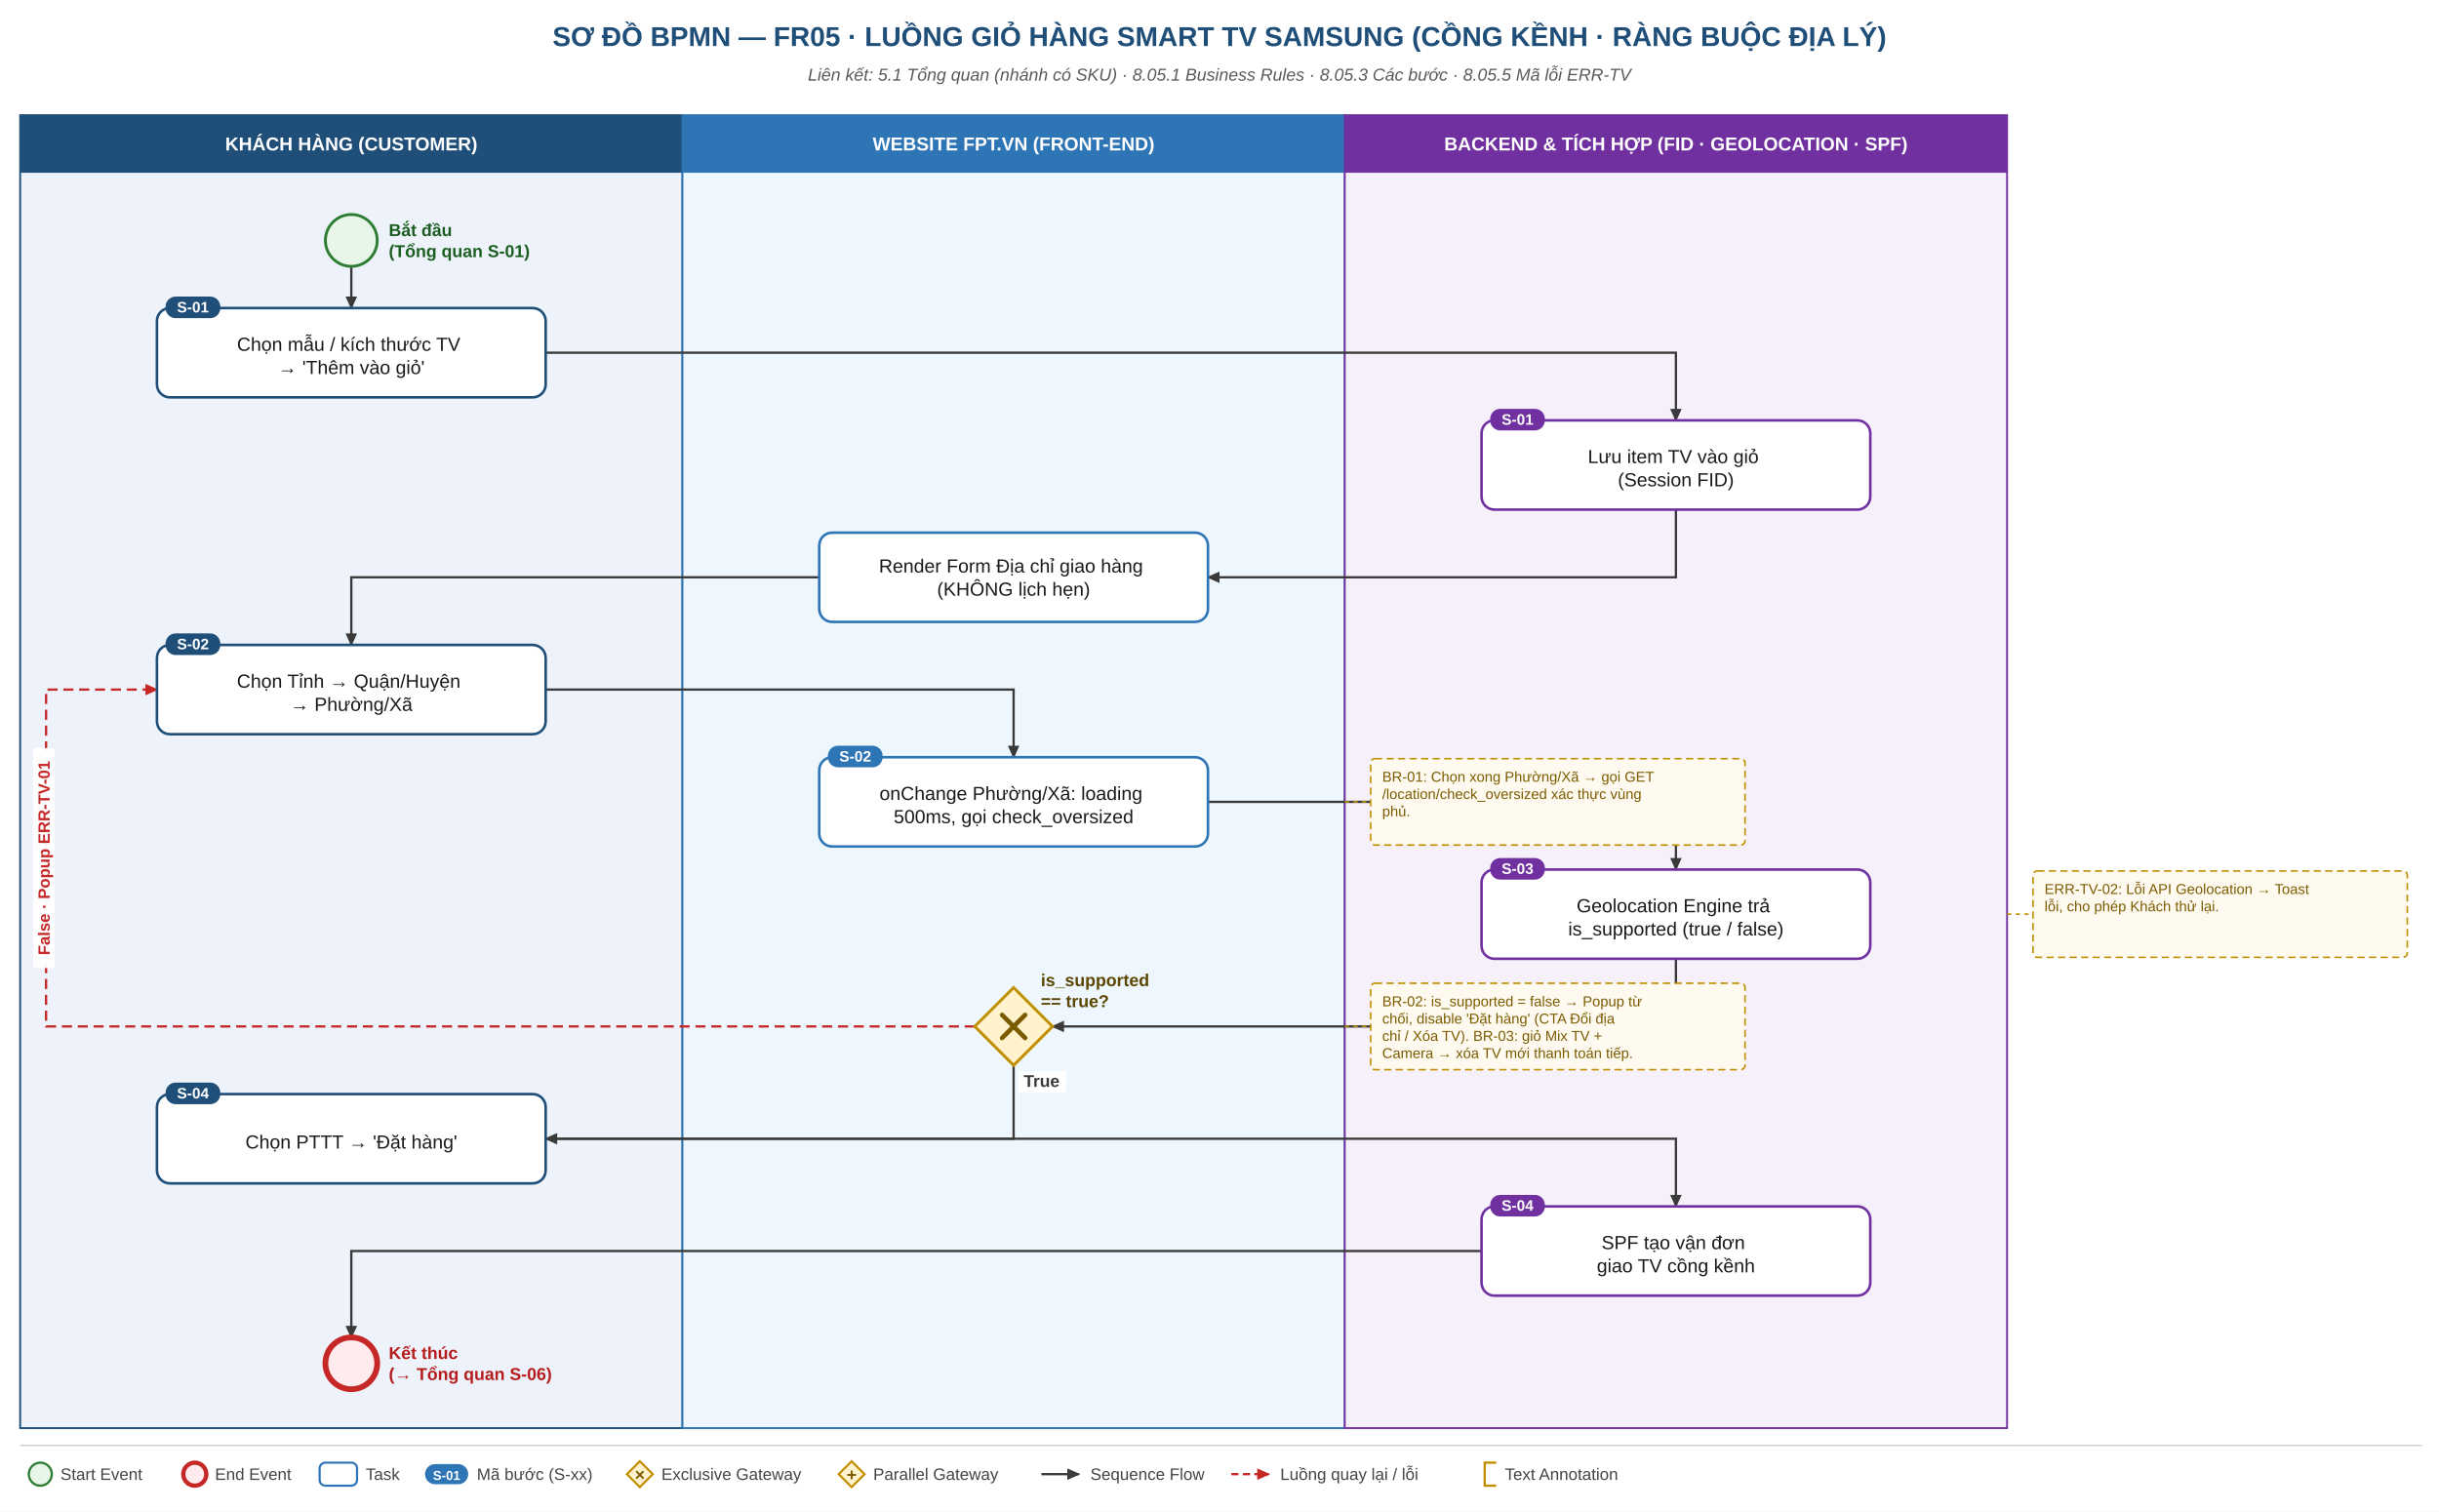
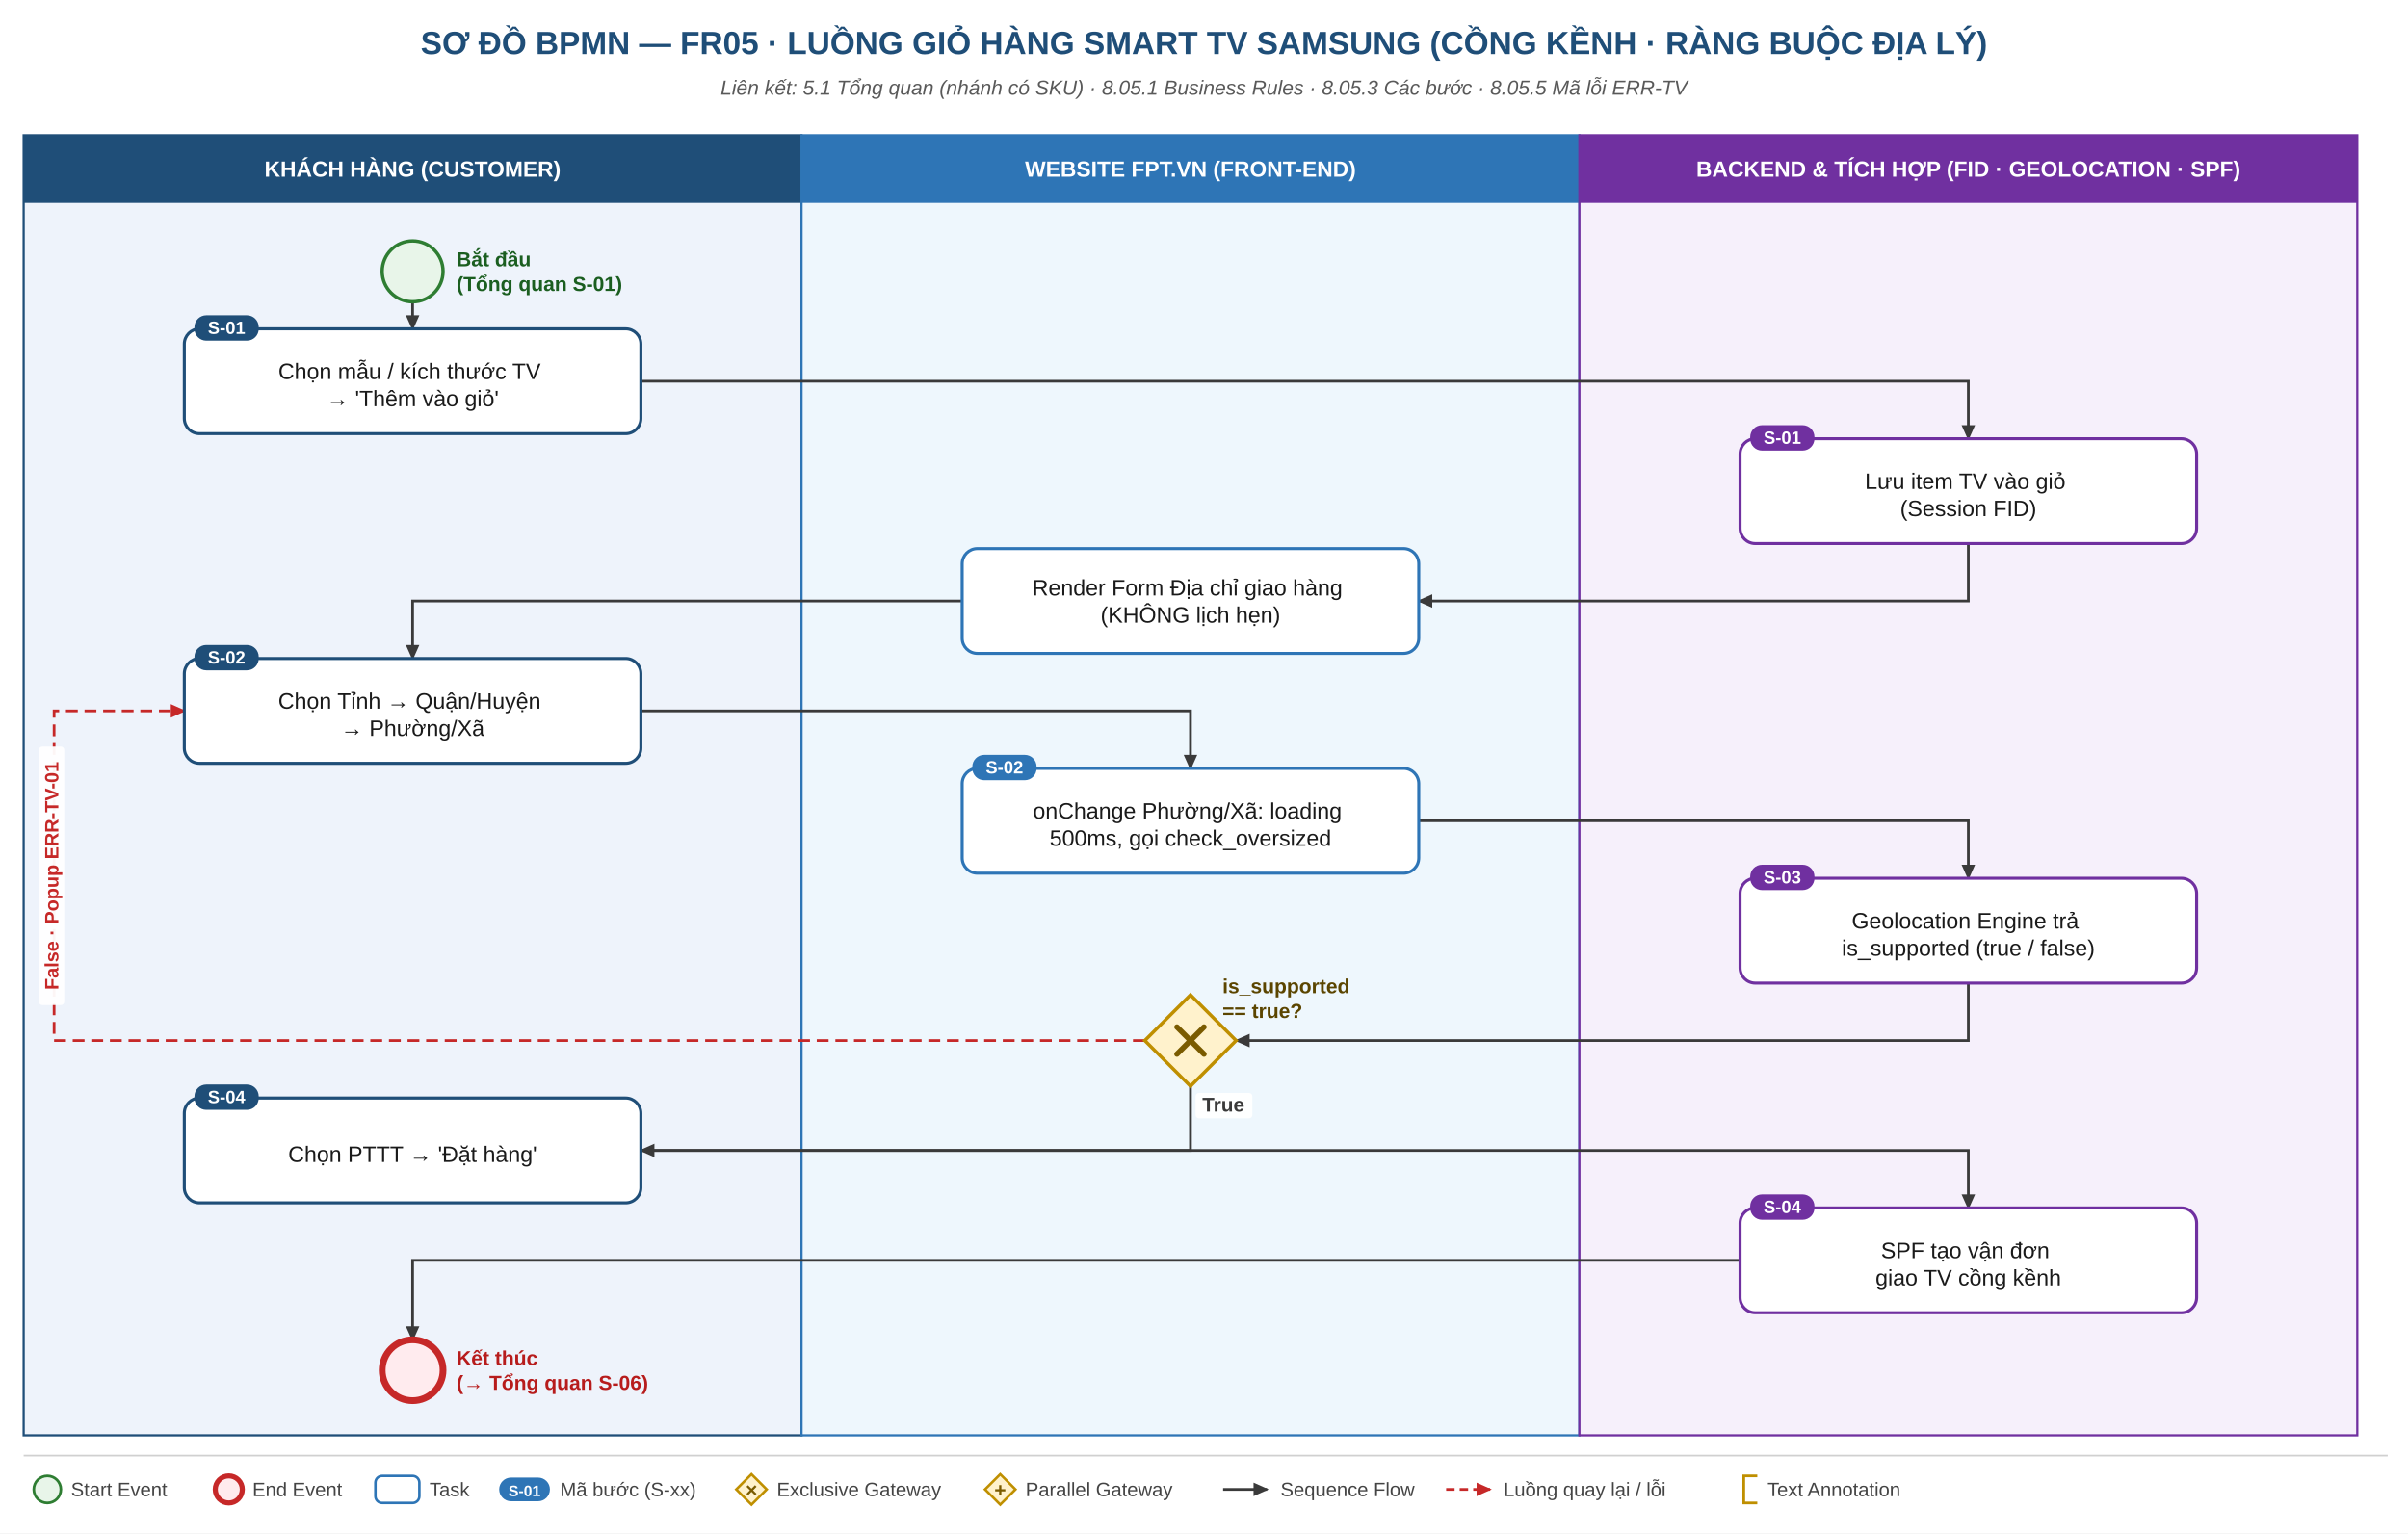
- <svg xmlns="http://www.w3.org/2000/svg" width="1694" height="1050" viewBox="0 0 1694 1050" font-family="Arial, Helvetica, sans-serif">
-   <rect width="1694" height="1050" fill="#ffffff" />
+ <svg xmlns="http://www.w3.org/2000/svg" width="1424" height="907" viewBox="0 0 1424 907" font-family="Arial, Helvetica, sans-serif">
+   <rect width="1424" height="907" fill="#ffffff" />
  <defs>
    <marker id="a" markerWidth="10" markerHeight="10" refX="8" refY="4" orient="auto" markerUnits="userSpaceOnUse">
      <path d="M0,0 L9,4 L0,8 Z" fill="#3a3a3a" />
    </marker>
    <marker id="ar" markerWidth="10" markerHeight="10" refX="8" refY="4" orient="auto" markerUnits="userSpaceOnUse">
      <path d="M0,0 L9,4 L0,8 Z" fill="#c62828" />
    </marker>
  </defs>
-   <text x="847.0" y="32" font-size="19" font-weight="bold" fill="#1f4e78" text-anchor="middle">SƠ ĐỒ BPMN — FR05 · LUỒNG GIỎ HÀNG SMART TV SAMSUNG (CỒNG KỀNH · RÀNG BUỘC ĐỊA LÝ)</text>
-   <text x="847.0" y="56" font-size="12" fill="#595959" font-style="italic" text-anchor="middle">Liên kết: 5.1 Tổng quan (nhánh có SKU) · 8.05.1 Business Rules · 8.05.3 Các bước · 8.05.5 Mã lỗi ERR-TV</text>
-   <rect x="14" y="80" width="460" height="912" fill="#eef3fb" stroke="#1f4e78" stroke-width="1.3" />
+   <text x="712.0" y="32" font-size="19" font-weight="bold" fill="#1f4e78" text-anchor="middle">SƠ ĐỒ BPMN — FR05 · LUỒNG GIỎ HÀNG SMART TV SAMSUNG (CỒNG KỀNH · RÀNG BUỘC ĐỊA LÝ)</text>
+   <text x="712.0" y="56" font-size="12" fill="#595959" font-style="italic" text-anchor="middle">Liên kết: 5.1 Tổng quan (nhánh có SKU) · 8.05.1 Business Rules · 8.05.3 Các bước · 8.05.5 Mã lỗi ERR-TV</text>
+   <rect x="14" y="80" width="460" height="769" fill="#eef3fb" stroke="#1f4e78" stroke-width="1.3" />
  <rect x="14" y="80" width="460" height="40" fill="#1f4e78" />
  <text x="244.0" y="104.5" font-size="13" font-weight="bold" fill="#fff" text-anchor="middle">KHÁCH HÀNG (CUSTOMER)</text>
-   <rect x="474" y="80" width="460" height="912" fill="#eef7fd" stroke="#2e75b6" stroke-width="1.3" />
+   <rect x="474" y="80" width="460" height="769" fill="#eef7fd" stroke="#2e75b6" stroke-width="1.3" />
  <rect x="474" y="80" width="460" height="40" fill="#2e75b6" />
  <text x="704.0" y="104.5" font-size="13" font-weight="bold" fill="#fff" text-anchor="middle">WEBSITE FPT.VN (FRONT-END)</text>
-   <rect x="934" y="80" width="460" height="912" fill="#f6f0fb" stroke="#7030a0" stroke-width="1.3" />
+   <rect x="934" y="80" width="460" height="769" fill="#f6f0fb" stroke="#7030a0" stroke-width="1.3" />
  <rect x="934" y="80" width="460" height="40" fill="#7030a0" />
  <text x="1164.0" y="104.5" font-size="13" font-weight="bold" fill="#fff" text-anchor="middle">BACKEND &amp; TÍCH HỢP (FID · GEOLOCATION · SPF)</text>
-   <path d="M244.0,185.0 L244.0,214.0" fill="none" stroke="#3a3a3a" stroke-width="1.6" marker-end="url(#a)" />
-   <path d="M379.0,245.0 L1164.0,245.0 L1164.0,292.0" fill="none" stroke="#3a3a3a" stroke-width="1.6" marker-end="url(#a)" />
-   <path d="M1164.0,354.0 L1164.0,401.0 L839.0,401.0" fill="none" stroke="#3a3a3a" stroke-width="1.6" marker-end="url(#a)" />
-   <path d="M569.0,401.0 L244.0,401.0 L244.0,448.0" fill="none" stroke="#3a3a3a" stroke-width="1.6" marker-end="url(#a)" />
-   <path d="M379.0,479.0 L704.0,479.0 L704.0,526.0" fill="none" stroke="#3a3a3a" stroke-width="1.6" marker-end="url(#a)" />
-   <path d="M839.0,557.0 L1164.0,557.0 L1164.0,604.0" fill="none" stroke="#3a3a3a" stroke-width="1.6" marker-end="url(#a)" />
-   <path d="M1164.0,666.0 L1164.0,713.0 L731.0,713.0" fill="none" stroke="#3a3a3a" stroke-width="1.6" marker-end="url(#a)" />
-   <path d="M704.0,740.0 L704.0,791.0 L379.0,791.0" fill="none" stroke="#3a3a3a" stroke-width="1.6" marker-end="url(#a)" />
-   <path d="M677.0,713.0 L32.0,713.0 L32.0,479.0 L109.0,479.0" fill="none" stroke="#c62828" stroke-width="1.6" stroke-dasharray="7,4" marker-end="url(#ar)" />
-   <path d="M379.0,791.0 L1164.0,791.0 L1164.0,838.0" fill="none" stroke="#3a3a3a" stroke-width="1.6" marker-end="url(#a)" />
-   <path d="M1029.0,869.0 L244.0,869.0 L244.0,929.0" fill="none" stroke="#3a3a3a" stroke-width="1.6" marker-end="url(#a)" />
-   <path d="M934,557.0 L952,557.0" stroke="#bf8f00" stroke-width="1.1" stroke-dasharray="3,3" />
-   <rect x="952" y="527.0" width="260" height="60" fill="#fffaf0" stroke="#bf8f00" stroke-width="1.1" stroke-dasharray="5,3" rx="3" />
-   <text x="960" y="543.0" font-size="10" fill="#7a5b00">BR-01: Chọn xong Phường/Xã → gọi GET</text>
-   <text x="960" y="555.0" font-size="10" fill="#7a5b00">/location/check_oversized xác thực vùng</text>
-   <text x="960" y="567.0" font-size="10" fill="#7a5b00">phủ.</text>
-   <path d="M1394,635.0 L1412,635.0" stroke="#bf8f00" stroke-width="1.1" stroke-dasharray="3,3" />
-   <rect x="1412" y="605.0" width="260" height="60" fill="#fffaf0" stroke="#bf8f00" stroke-width="1.1" stroke-dasharray="5,3" rx="3" />
-   <text x="1420" y="621.0" font-size="10" fill="#7a5b00">ERR-TV-02: Lỗi API Geolocation → Toast</text>
-   <text x="1420" y="633.0" font-size="10" fill="#7a5b00">lỗi, cho phép Khách thử lại.</text>
-   <path d="M934,713.0 L952,713.0" stroke="#bf8f00" stroke-width="1.1" stroke-dasharray="3,3" />
-   <rect x="952" y="683.0" width="260" height="60" fill="#fffaf0" stroke="#bf8f00" stroke-width="1.1" stroke-dasharray="5,3" rx="3" />
-   <text x="960" y="699.0" font-size="10" fill="#7a5b00">BR-02: is_supported = false → Popup từ</text>
-   <text x="960" y="711.0" font-size="10" fill="#7a5b00">chối, disable 'Đặt hàng' (CTA Đổi địa</text>
-   <text x="960" y="723.0" font-size="10" fill="#7a5b00">chỉ / Xóa TV). BR-03: giỏ Mix TV +</text>
-   <text x="960" y="735.0" font-size="10" fill="#7a5b00">Camera → xóa TV mới thanh toán tiếp.</text>
-   <circle cx="244.0" cy="167.0" r="18" fill="#e8f5e9" stroke="#2e7d32" stroke-width="2" />
-   <text x="270.0" y="164.0" font-size="12" fill="#1b5e20" font-weight="bold" text-anchor="start">
+   <path d="M244.0,178.5 L244.0,194.5" fill="none" stroke="#3a3a3a" stroke-width="1.6" marker-end="url(#a)" />
+   <path d="M379.0,225.5 L1164.0,225.5 L1164.0,259.5" fill="none" stroke="#3a3a3a" stroke-width="1.6" marker-end="url(#a)" />
+   <path d="M1164.0,321.5 L1164.0,355.5 L839.0,355.5" fill="none" stroke="#3a3a3a" stroke-width="1.6" marker-end="url(#a)" />
+   <path d="M569.0,355.5 L244.0,355.5 L244.0,389.5" fill="none" stroke="#3a3a3a" stroke-width="1.6" marker-end="url(#a)" />
+   <path d="M379.0,420.5 L704.0,420.5 L704.0,454.5" fill="none" stroke="#3a3a3a" stroke-width="1.6" marker-end="url(#a)" />
+   <path d="M839.0,485.5 L1164.0,485.5 L1164.0,519.5" fill="none" stroke="#3a3a3a" stroke-width="1.6" marker-end="url(#a)" />
+   <path d="M1164.0,581.5 L1164.0,615.5 L731.0,615.5" fill="none" stroke="#3a3a3a" stroke-width="1.6" marker-end="url(#a)" />
+   <path d="M704.0,642.5 L704.0,680.5 L379.0,680.5" fill="none" stroke="#3a3a3a" stroke-width="1.6" marker-end="url(#a)" />
+   <path d="M677.0,615.5 L32.0,615.5 L32.0,420.5 L109.0,420.5" fill="none" stroke="#c62828" stroke-width="1.6" stroke-dasharray="7,4" marker-end="url(#ar)" />
+   <path d="M379.0,680.5 L1164.0,680.5 L1164.0,714.5" fill="none" stroke="#3a3a3a" stroke-width="1.6" marker-end="url(#a)" />
+   <path d="M1029.0,745.5 L244.0,745.5 L244.0,792.5" fill="none" stroke="#3a3a3a" stroke-width="1.6" marker-end="url(#a)" />
+   <circle cx="244.0" cy="160.5" r="18" fill="#e8f5e9" stroke="#2e7d32" stroke-width="2" />
+   <text x="270.0" y="157.5" font-size="12" fill="#1b5e20" font-weight="bold" text-anchor="start">
    <tspan x="270.0" dy="0.0">Bắt đầu</tspan>
    <tspan x="270.0" dy="14.6">(Tổng quan S-01)</tspan>
  </text>
-   <rect x="109.0" y="214.0" width="270" height="62" rx="9" fill="#ffffff" stroke="#1f4e78" stroke-width="1.8" />
-   <text x="244.0" y="243.7" font-size="13.2" fill="#1a1a1a" font-weight="normal" text-anchor="middle">
+   <rect x="109.0" y="194.5" width="270" height="62" rx="9" fill="#ffffff" stroke="#1f4e78" stroke-width="1.8" />
+   <text x="244.0" y="224.2" font-size="13.2" fill="#1a1a1a" font-weight="normal" text-anchor="middle">
    <tspan x="244.0" dy="0.0">Chọn mẫu / kích thước TV</tspan>
    <tspan x="244.0" dy="16.1">→ 'Thêm vào giỏ'</tspan>
  </text>
-   <rect x="115.0" y="206.0" width="38" height="15" rx="7" fill="#1f4e78" />
-   <text x="134.0" y="217.0" font-size="10.5" font-weight="bold" fill="#fff" text-anchor="middle">S-01</text>
-   <rect x="1029.0" y="292.0" width="270" height="62" rx="9" fill="#ffffff" stroke="#7030a0" stroke-width="1.8" />
-   <text x="1164.0" y="321.7" font-size="13.2" fill="#1a1a1a" font-weight="normal" text-anchor="middle">
+   <rect x="115.0" y="186.5" width="38" height="15" rx="7" fill="#1f4e78" />
+   <text x="134.0" y="197.5" font-size="10.5" font-weight="bold" fill="#fff" text-anchor="middle">S-01</text>
+   <rect x="1029.0" y="259.5" width="270" height="62" rx="9" fill="#ffffff" stroke="#7030a0" stroke-width="1.8" />
+   <text x="1164.0" y="289.2" font-size="13.2" fill="#1a1a1a" font-weight="normal" text-anchor="middle">
    <tspan x="1164.0" dy="0.0">Lưu item TV vào giỏ</tspan>
    <tspan x="1164.0" dy="16.1">(Session FID)</tspan>
  </text>
-   <rect x="1035.0" y="284.0" width="38" height="15" rx="7" fill="#7030a0" />
-   <text x="1054.0" y="295.0" font-size="10.5" font-weight="bold" fill="#fff" text-anchor="middle">S-01</text>
-   <rect x="569.0" y="370.0" width="270" height="62" rx="9" fill="#ffffff" stroke="#2e75b6" stroke-width="1.8" />
-   <text x="704.0" y="397.7" font-size="13.2" fill="#1a1a1a" font-weight="normal" text-anchor="middle">
+   <rect x="1035.0" y="251.5" width="38" height="15" rx="7" fill="#7030a0" />
+   <text x="1054.0" y="262.5" font-size="10.5" font-weight="bold" fill="#fff" text-anchor="middle">S-01</text>
+   <rect x="569.0" y="324.5" width="270" height="62" rx="9" fill="#ffffff" stroke="#2e75b6" stroke-width="1.8" />
+   <text x="704.0" y="352.2" font-size="13.2" fill="#1a1a1a" font-weight="normal" text-anchor="middle">
    <tspan x="704.0" dy="0.0">Render Form Địa chỉ giao hàng</tspan>
    <tspan x="704.0" dy="16.1">(KHÔNG lịch hẹn)</tspan>
  </text>
-   <rect x="109.0" y="448.0" width="270" height="62" rx="9" fill="#ffffff" stroke="#1f4e78" stroke-width="1.8" />
-   <text x="244.0" y="477.7" font-size="13.2" fill="#1a1a1a" font-weight="normal" text-anchor="middle">
+   <rect x="109.0" y="389.5" width="270" height="62" rx="9" fill="#ffffff" stroke="#1f4e78" stroke-width="1.8" />
+   <text x="244.0" y="419.2" font-size="13.2" fill="#1a1a1a" font-weight="normal" text-anchor="middle">
    <tspan x="244.0" dy="0.0">Chọn Tỉnh → Quận/Huyện</tspan>
    <tspan x="244.0" dy="16.1">→ Phường/Xã</tspan>
  </text>
-   <rect x="115.0" y="440.0" width="38" height="15" rx="7" fill="#1f4e78" />
-   <text x="134.0" y="451.0" font-size="10.5" font-weight="bold" fill="#fff" text-anchor="middle">S-02</text>
-   <rect x="569.0" y="526.0" width="270" height="62" rx="9" fill="#ffffff" stroke="#2e75b6" stroke-width="1.8" />
-   <text x="704.0" y="555.7" font-size="13.2" fill="#1a1a1a" font-weight="normal" text-anchor="middle">
+   <rect x="115.0" y="381.5" width="38" height="15" rx="7" fill="#1f4e78" />
+   <text x="134.0" y="392.5" font-size="10.5" font-weight="bold" fill="#fff" text-anchor="middle">S-02</text>
+   <rect x="569.0" y="454.5" width="270" height="62" rx="9" fill="#ffffff" stroke="#2e75b6" stroke-width="1.8" />
+   <text x="704.0" y="484.2" font-size="13.2" fill="#1a1a1a" font-weight="normal" text-anchor="middle">
    <tspan x="704.0" dy="0.0">onChange Phường/Xã: loading</tspan>
    <tspan x="704.0" dy="16.1">500ms, gọi check_oversized</tspan>
  </text>
-   <rect x="575.0" y="518.0" width="38" height="15" rx="7" fill="#2e75b6" />
-   <text x="594.0" y="529.0" font-size="10.5" font-weight="bold" fill="#fff" text-anchor="middle">S-02</text>
-   <rect x="1029.0" y="604.0" width="270" height="62" rx="9" fill="#ffffff" stroke="#7030a0" stroke-width="1.8" />
-   <text x="1164.0" y="633.7" font-size="13.2" fill="#1a1a1a" font-weight="normal" text-anchor="middle">
+   <rect x="575.0" y="446.5" width="38" height="15" rx="7" fill="#2e75b6" />
+   <text x="594.0" y="457.5" font-size="10.5" font-weight="bold" fill="#fff" text-anchor="middle">S-02</text>
+   <rect x="1029.0" y="519.5" width="270" height="62" rx="9" fill="#ffffff" stroke="#7030a0" stroke-width="1.8" />
+   <text x="1164.0" y="549.2" font-size="13.2" fill="#1a1a1a" font-weight="normal" text-anchor="middle">
    <tspan x="1164.0" dy="0.0">Geolocation Engine trả</tspan>
    <tspan x="1164.0" dy="16.1">is_supported (true / false)</tspan>
  </text>
-   <rect x="1035.0" y="596.0" width="38" height="15" rx="7" fill="#7030a0" />
-   <text x="1054.0" y="607.0" font-size="10.5" font-weight="bold" fill="#fff" text-anchor="middle">S-03</text>
-   <polygon points="704.0,686.0 731.0,713.0 704.0,740.0 677.0,713.0" fill="#fff2cc" stroke="#bf8f00" stroke-width="2" />
-   <path d="M696.0,705.0 L712.0,721.0 M712.0,705.0 L696.0,721.0" stroke="#7a5b00" stroke-width="3.2" stroke-linecap="round" />
-   <text x="722.9" y="685.0" font-size="12" fill="#5b4500" font-weight="bold" text-anchor="start">
+   <rect x="1035.0" y="511.5" width="38" height="15" rx="7" fill="#7030a0" />
+   <text x="1054.0" y="522.5" font-size="10.5" font-weight="bold" fill="#fff" text-anchor="middle">S-03</text>
+   <polygon points="704.0,588.5 731.0,615.5 704.0,642.5 677.0,615.5" fill="#fff2cc" stroke="#bf8f00" stroke-width="2" />
+   <path d="M696.0,607.5 L712.0,623.5 M712.0,607.5 L696.0,623.5" stroke="#7a5b00" stroke-width="3.2" stroke-linecap="round" />
+   <text x="722.9" y="587.5" font-size="12" fill="#5b4500" font-weight="bold" text-anchor="start">
    <tspan x="722.9" dy="0.0">is_supported</tspan>
    <tspan x="722.9" dy="14.6">== true?</tspan>
  </text>
-   <rect x="109.0" y="760.0" width="270" height="62" rx="9" fill="#ffffff" stroke="#1f4e78" stroke-width="1.8" />
-   <text x="244.0" y="797.8" font-size="13.2" fill="#1a1a1a" font-weight="normal" text-anchor="middle">
+   <rect x="109.0" y="649.5" width="270" height="62" rx="9" fill="#ffffff" stroke="#1f4e78" stroke-width="1.8" />
+   <text x="244.0" y="687.3" font-size="13.2" fill="#1a1a1a" font-weight="normal" text-anchor="middle">
    <tspan x="244.0" dy="0.0">Chọn PTTT → 'Đặt hàng'</tspan>
  </text>
-   <rect x="115.0" y="752.0" width="38" height="15" rx="7" fill="#1f4e78" />
-   <text x="134.0" y="763.0" font-size="10.5" font-weight="bold" fill="#fff" text-anchor="middle">S-04</text>
-   <rect x="1029.0" y="838.0" width="270" height="62" rx="9" fill="#ffffff" stroke="#7030a0" stroke-width="1.8" />
-   <text x="1164.0" y="867.7" font-size="13.2" fill="#1a1a1a" font-weight="normal" text-anchor="middle">
+   <rect x="115.0" y="641.5" width="38" height="15" rx="7" fill="#1f4e78" />
+   <text x="134.0" y="652.5" font-size="10.5" font-weight="bold" fill="#fff" text-anchor="middle">S-04</text>
+   <rect x="1029.0" y="714.5" width="270" height="62" rx="9" fill="#ffffff" stroke="#7030a0" stroke-width="1.8" />
+   <text x="1164.0" y="744.2" font-size="13.2" fill="#1a1a1a" font-weight="normal" text-anchor="middle">
    <tspan x="1164.0" dy="0.0">SPF tạo vận đơn</tspan>
    <tspan x="1164.0" dy="16.1">giao TV cồng kềnh</tspan>
  </text>
-   <rect x="1035.0" y="830.0" width="38" height="15" rx="7" fill="#7030a0" />
-   <text x="1054.0" y="841.0" font-size="10.5" font-weight="bold" fill="#fff" text-anchor="middle">S-04</text>
-   <circle cx="244.0" cy="947.0" r="18" fill="#ffebee" stroke="#c62828" stroke-width="4" />
-   <text x="270.0" y="944.0" font-size="12" fill="#b71c1c" font-weight="bold" text-anchor="start">
+   <rect x="1035.0" y="706.5" width="38" height="15" rx="7" fill="#7030a0" />
+   <text x="1054.0" y="717.5" font-size="10.5" font-weight="bold" fill="#fff" text-anchor="middle">S-04</text>
+   <circle cx="244.0" cy="810.5" r="18" fill="#ffebee" stroke="#c62828" stroke-width="4" />
+   <text x="270.0" y="807.5" font-size="12" fill="#b71c1c" font-weight="bold" text-anchor="start">
    <tspan x="270.0" dy="0.0">Kết thúc</tspan>
    <tspan x="270.0" dy="14.6">(→ Tổng quan S-06)</tspan>
  </text>
-   <rect x="707.0" y="744.0" width="33.6" height="15" fill="#ffffff" opacity="0.95" rx="2" />
-   <text x="711.0" y="755.0" font-size="11.8" font-weight="bold" fill="#3a3a3a" text-anchor="start">True</text>
-   <g transform="rotate(-90 32.0 596.0)">
-     <rect x="-44.5" y="587.0" width="152.9" height="15" fill="#fff" opacity="0.95" rx="2" />
-     <text x="32.0" y="598.5" font-size="11.3" font-weight="bold" fill="#c62828" text-anchor="middle">False · Popup ERR-TV-01</text>
+   <rect x="707.0" y="646.5" width="33.6" height="15" fill="#ffffff" opacity="0.95" rx="2" />
+   <text x="711.0" y="657.5" font-size="11.8" font-weight="bold" fill="#3a3a3a" text-anchor="start">True</text>
+   <g transform="rotate(-90 32.0 518.0)">
+     <rect x="-44.5" y="509.0" width="152.9" height="15" fill="#fff" opacity="0.95" rx="2" />
+     <text x="32.0" y="520.5" font-size="11.3" font-weight="bold" fill="#c62828" text-anchor="middle">False · Popup ERR-TV-01</text>
  </g>
-   <line x1="14" y1="1004.0" x2="1682" y2="1004.0" stroke="#d0d0d0" />
-   <circle cx="28" cy="1024.0" r="8" fill="#e8f5e9" stroke="#2e7d32" stroke-width="1.6" />
-   <text x="42" y="1028.0" font-size="11.5" fill="#444">Start Event</text>
-   <circle cx="135.3" cy="1024.0" r="8" fill="#ffebee" stroke="#c62828" stroke-width="3" />
-   <text x="149.3" y="1028.0" font-size="11.5" fill="#444">End Event</text>
-   <rect x="222.0" y="1016.0" width="26" height="16" rx="4" fill="#fff" stroke="#2e75b6" stroke-width="1.5" />
-   <text x="254.0" y="1028.0" font-size="11.5" fill="#444">Task</text>
-   <rect x="295.2" y="1017.0" width="30" height="14" rx="7" fill="#2e75b6" />
-   <text x="310.2" y="1028.0" font-size="9" font-weight="bold" fill="#fff" text-anchor="middle">S-01</text>
-   <text x="331.2" y="1028.0" font-size="11.5" fill="#444">Mã bước (S-xx)</text>
-   <polygon points="444.4,1015.0 453.4,1024.0 444.4,1033.0 435.4,1024.0" fill="#fff2cc" stroke="#bf8f00" stroke-width="1.5" />
-   <text x="444.4" y="1028.5" font-size="12" font-weight="bold" fill="#7a5b00" text-anchor="middle">×</text>
-   <text x="459.4" y="1028.0" font-size="11.5" fill="#444">Exclusive Gateway</text>
-   <polygon points="591.5,1015.0 600.5,1024.0 591.5,1033.0 582.5,1024.0" fill="#fff2cc" stroke="#bf8f00" stroke-width="1.5" />
-   <text x="591.5" y="1028.5" font-size="12" font-weight="bold" fill="#7a5b00" text-anchor="middle">+</text>
-   <text x="606.5" y="1028.0" font-size="11.5" fill="#444">Parallel Gateway</text>
-   <path d="M723.3,1024.0 L749.3,1024.0" stroke="#3a3a3a" stroke-width="1.6" marker-end="url(#a)" />
-   <text x="757.3" y="1028.0" font-size="11.5" fill="#444">Sequence Flow</text>
-   <path d="M855.2,1024.0 L881.2,1024.0" stroke="#c62828" stroke-width="1.6" stroke-dasharray="5,3" marker-end="url(#ar)" />
-   <text x="889.2" y="1028.0" font-size="11.5" fill="#444">Luồng quay lại / lỗi</text>
-   <path d="M1039.2,1016.0 L1031.2,1016.0 L1031.2,1032.0 L1039.2,1032.0" fill="none" stroke="#bf8f00" stroke-width="1.6" />
-   <text x="1045.2" y="1028.0" font-size="11.5" fill="#444">Text Annotation</text>
+   <line x1="14" y1="861.0" x2="1412" y2="861.0" stroke="#d0d0d0" />
+   <circle cx="28" cy="881.0" r="8" fill="#e8f5e9" stroke="#2e7d32" stroke-width="1.6" />
+   <text x="42" y="885.0" font-size="11.5" fill="#444">Start Event</text>
+   <circle cx="135.3" cy="881.0" r="8" fill="#ffebee" stroke="#c62828" stroke-width="3" />
+   <text x="149.3" y="885.0" font-size="11.5" fill="#444">End Event</text>
+   <rect x="222.0" y="873.0" width="26" height="16" rx="4" fill="#fff" stroke="#2e75b6" stroke-width="1.5" />
+   <text x="254.0" y="885.0" font-size="11.5" fill="#444">Task</text>
+   <rect x="295.2" y="874.0" width="30" height="14" rx="7" fill="#2e75b6" />
+   <text x="310.2" y="885.0" font-size="9" font-weight="bold" fill="#fff" text-anchor="middle">S-01</text>
+   <text x="331.2" y="885.0" font-size="11.5" fill="#444">Mã bước (S-xx)</text>
+   <polygon points="444.4,872.0 453.4,881.0 444.4,890.0 435.4,881.0" fill="#fff2cc" stroke="#bf8f00" stroke-width="1.5" />
+   <text x="444.4" y="885.5" font-size="12" font-weight="bold" fill="#7a5b00" text-anchor="middle">×</text>
+   <text x="459.4" y="885.0" font-size="11.5" fill="#444">Exclusive Gateway</text>
+   <polygon points="591.5,872.0 600.5,881.0 591.5,890.0 582.5,881.0" fill="#fff2cc" stroke="#bf8f00" stroke-width="1.5" />
+   <text x="591.5" y="885.5" font-size="12" font-weight="bold" fill="#7a5b00" text-anchor="middle">+</text>
+   <text x="606.5" y="885.0" font-size="11.5" fill="#444">Parallel Gateway</text>
+   <path d="M723.3,881.0 L749.3,881.0" stroke="#3a3a3a" stroke-width="1.6" marker-end="url(#a)" />
+   <text x="757.3" y="885.0" font-size="11.5" fill="#444">Sequence Flow</text>
+   <path d="M855.2,881.0 L881.2,881.0" stroke="#c62828" stroke-width="1.6" stroke-dasharray="5,3" marker-end="url(#ar)" />
+   <text x="889.2" y="885.0" font-size="11.5" fill="#444">Luồng quay lại / lỗi</text>
+   <path d="M1039.2,873.0 L1031.2,873.0 L1031.2,889.0 L1039.2,889.0" fill="none" stroke="#bf8f00" stroke-width="1.6" />
+   <text x="1045.2" y="885.0" font-size="11.5" fill="#444">Text Annotation</text>
</svg>
